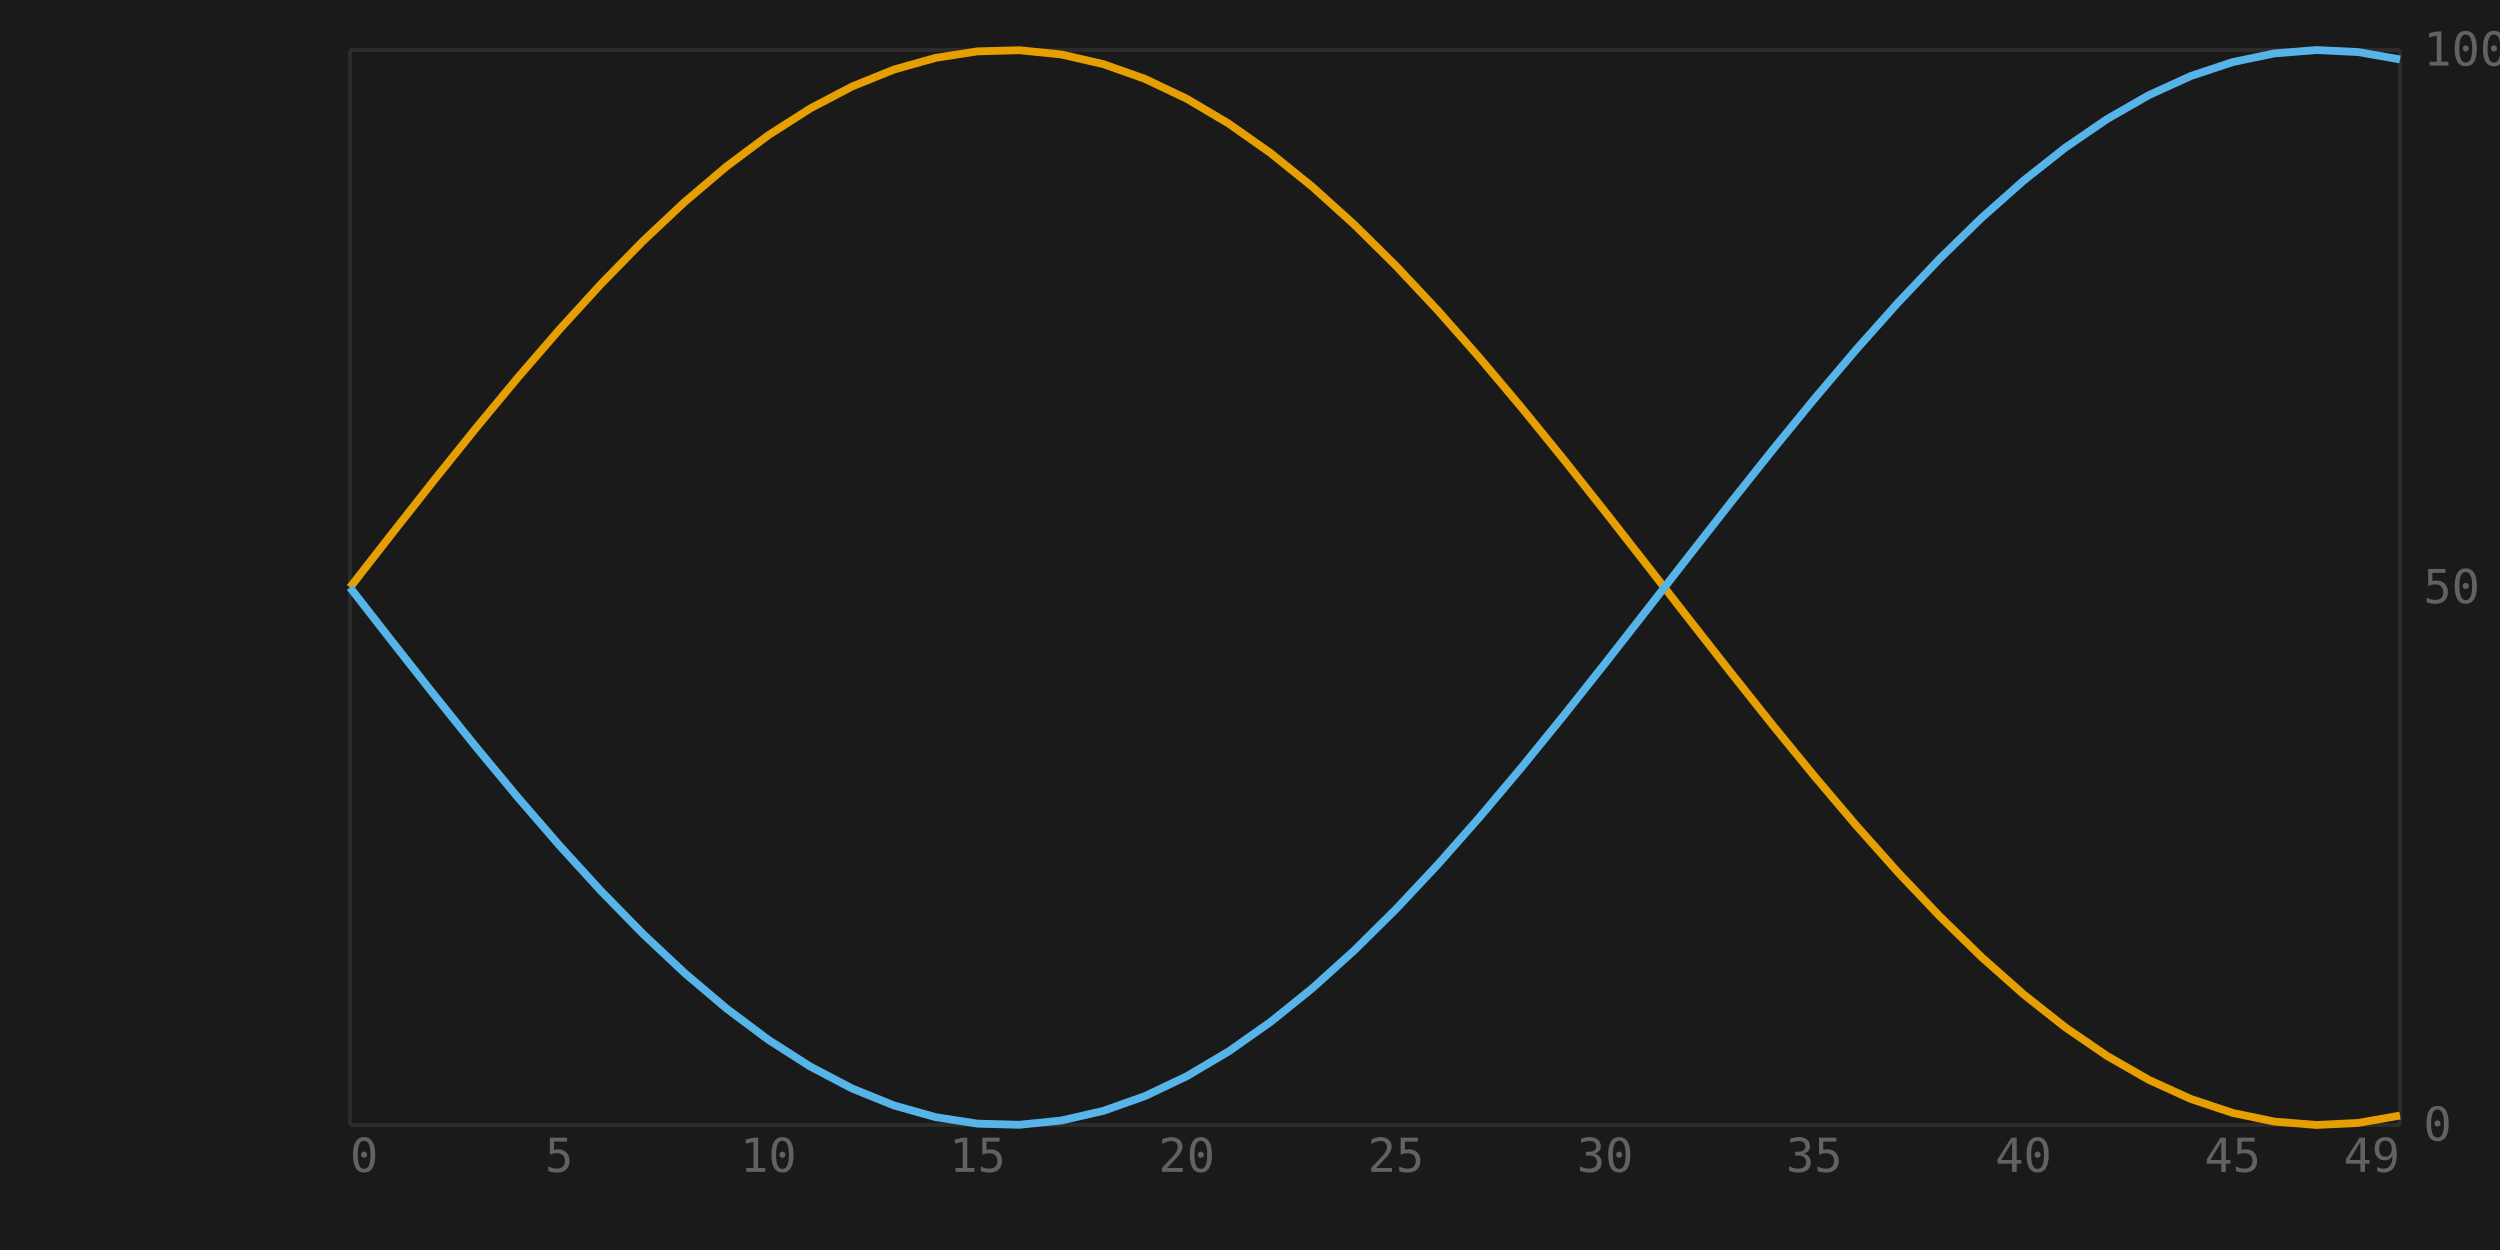
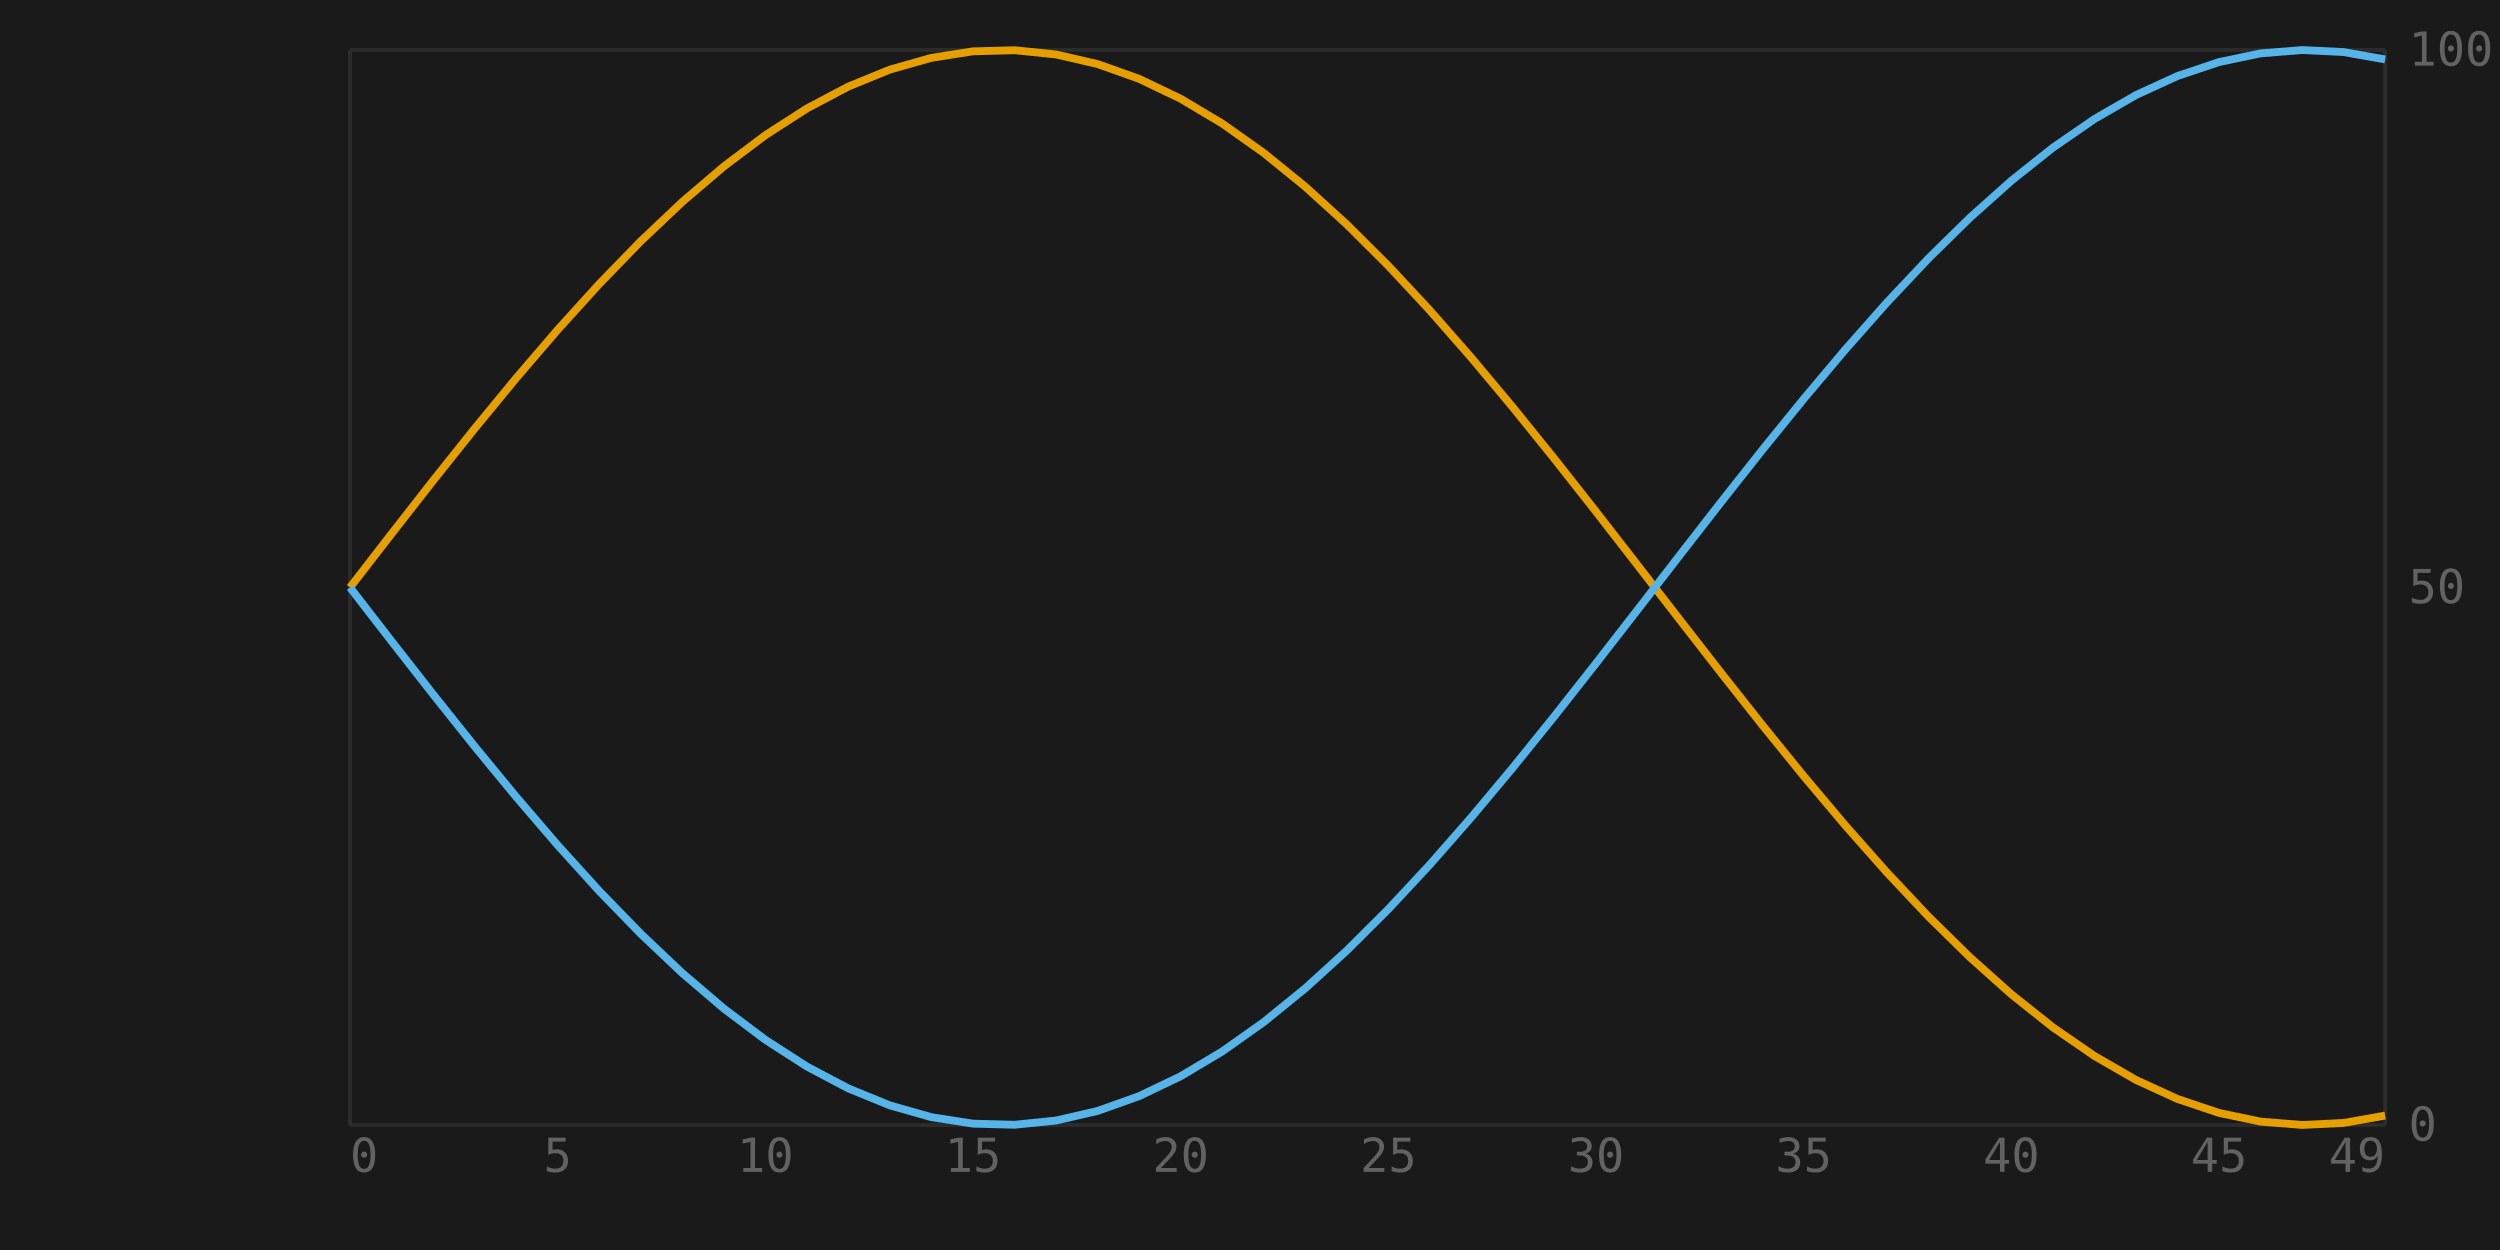
<svg xmlns="http://www.w3.org/2000/svg" viewBox="0 0 640 320" width="640" height="320">
  <rect width="100%" height="100%" fill="#1a1a1a" />
  <line x1="89.6" y1="12.8" x2="89.6" y2="288" stroke="#2c2c2c" stroke-width="1" />
-   <line x1="89.6" y1="288" x2="614.4" y2="288" stroke="#2c2c2c" stroke-width="1" />
-   <line x1="614.4" y1="12.8" x2="614.4" y2="288" stroke="#2c2c2c" stroke-width="1" />
-   <line x1="89.6" y1="12.8" x2="614.4" y2="12.8" stroke="#2c2c2c" stroke-width="1" />
-   <text x="620.4" y="292" text-anchor="start" font-size="12" font-family="monospace" fill="#626262">0</text>
-   <text x="620.4" y="154.4" text-anchor="start" font-size="12" font-family="monospace" fill="#626262">50</text>
-   <text x="620.4" y="16.8" text-anchor="start" font-size="12" font-family="monospace" fill="#626262">100</text>
+   <line x1="89.6" y1="288" x2="610.6" y2="288" stroke="#2c2c2c" stroke-width="1" />
+   <line x1="610.6" y1="12.8" x2="610.6" y2="288" stroke="#2c2c2c" stroke-width="1" />
+   <line x1="89.6" y1="12.8" x2="610.6" y2="12.8" stroke="#2c2c2c" stroke-width="1" />
+   <text x="616.6" y="292" text-anchor="start" font-size="12" font-family="monospace" fill="#626262">0</text>
+   <text x="616.6" y="154.4" text-anchor="start" font-size="12" font-family="monospace" fill="#626262">50</text>
+   <text x="616.6" y="16.8" text-anchor="start" font-size="12" font-family="monospace" fill="#626262">100</text>
  <text x="89.6" y="300" text-anchor="start" font-size="12" font-family="monospace" fill="#626262">0</text>
-   <text x="143.151" y="300" text-anchor="middle" font-size="12" font-family="monospace" fill="#626262">5</text>
-   <text x="196.702" y="300" text-anchor="middle" font-size="12" font-family="monospace" fill="#626262">10</text>
-   <text x="250.253" y="300" text-anchor="middle" font-size="12" font-family="monospace" fill="#626262">15</text>
-   <text x="303.804" y="300" text-anchor="middle" font-size="12" font-family="monospace" fill="#626262">20</text>
-   <text x="357.355" y="300" text-anchor="middle" font-size="12" font-family="monospace" fill="#626262">25</text>
-   <text x="410.906" y="300" text-anchor="middle" font-size="12" font-family="monospace" fill="#626262">30</text>
-   <text x="464.457" y="300" text-anchor="middle" font-size="12" font-family="monospace" fill="#626262">35</text>
-   <text x="518.008" y="300" text-anchor="middle" font-size="12" font-family="monospace" fill="#626262">40</text>
-   <text x="571.559" y="300" text-anchor="middle" font-size="12" font-family="monospace" fill="#626262">45</text>
-   <text x="614.4" y="300" text-anchor="end" font-size="12" font-family="monospace" fill="#626262">49</text>
-   <path d="M89.6 150.4 L100.31 136.663 L111.02 123.063 L121.731 109.736 L132.441 96.816 L143.151 84.431 L153.861 72.705 L164.571 61.756 L175.282 51.692 L185.992 42.614 L196.702 34.614 L207.412 27.77 L218.122 22.151 L228.833 17.814 L239.543 14.802 L250.253 13.145 L260.963 12.859 L271.673 13.947 L282.384 16.399 L293.094 20.189 L303.804 25.281 L314.514 31.622 L325.224 39.151 L335.935 47.791 L346.645 57.456 L357.355 68.05 L368.065 79.467 L378.776 91.593 L389.486 104.306 L400.196 117.479 L410.906 130.982 L421.616 144.679 L432.327 158.432 L443.037 172.106 L453.747 185.562 L464.457 198.668 L475.167 211.291 L485.878 223.305 L496.588 234.592 L507.298 245.037 L518.008 254.536 L528.718 262.995 L539.429 270.329 L550.139 276.464 L560.849 281.34 L571.559 284.908 L582.269 287.132 L592.98 287.989 L603.69 287.472 L614.4 285.585" fill="none" stroke="#e69f00" stroke-width="2" />
-   <path d="M89.6 150.4 L100.31 164.137 L111.02 177.737 L121.731 191.064 L132.441 203.984 L143.151 216.369 L153.861 228.095 L164.571 239.044 L175.282 249.108 L185.992 258.186 L196.702 266.186 L207.412 273.03 L218.122 278.649 L228.833 282.986 L239.543 285.998 L250.253 287.655 L260.963 287.941 L271.673 286.853 L282.384 284.401 L293.094 280.611 L303.804 275.519 L314.514 269.178 L325.224 261.649 L335.935 253.009 L346.645 243.344 L357.355 232.75 L368.065 221.333 L378.776 209.207 L389.486 196.494 L400.196 183.321 L410.906 169.818 L421.616 156.121 L432.327 142.368 L443.037 128.694 L453.747 115.238 L464.457 102.132 L475.167 89.509 L485.878 77.495 L496.588 66.208 L507.298 55.763 L518.008 46.264 L528.718 37.805 L539.429 30.471 L550.139 24.336 L560.849 19.46 L571.559 15.892 L582.269 13.668 L592.98 12.811 L603.69 13.328 L614.4 15.215" fill="none" stroke="#56b4e9" stroke-width="2" />
+   <text x="142.763" y="300" text-anchor="middle" font-size="12" font-family="monospace" fill="#626262">5</text>
+   <text x="195.927" y="300" text-anchor="middle" font-size="12" font-family="monospace" fill="#626262">10</text>
+   <text x="249.09" y="300" text-anchor="middle" font-size="12" font-family="monospace" fill="#626262">15</text>
+   <text x="302.253" y="300" text-anchor="middle" font-size="12" font-family="monospace" fill="#626262">20</text>
+   <text x="355.416" y="300" text-anchor="middle" font-size="12" font-family="monospace" fill="#626262">25</text>
+   <text x="408.58" y="300" text-anchor="middle" font-size="12" font-family="monospace" fill="#626262">30</text>
+   <text x="461.743" y="300" text-anchor="middle" font-size="12" font-family="monospace" fill="#626262">35</text>
+   <text x="514.906" y="300" text-anchor="middle" font-size="12" font-family="monospace" fill="#626262">40</text>
+   <text x="568.069" y="300" text-anchor="middle" font-size="12" font-family="monospace" fill="#626262">45</text>
+   <text x="610.6" y="300" text-anchor="end" font-size="12" font-family="monospace" fill="#626262">49</text>
+   <path d="M89.6 150.4 L100.233 136.663 L110.865 123.063 L121.498 109.736 L132.131 96.816 L142.763 84.431 L153.396 72.705 L164.029 61.756 L174.661 51.692 L185.294 42.614 L195.927 34.614 L206.559 27.77 L217.192 22.151 L227.824 17.814 L238.457 14.802 L249.09 13.145 L259.722 12.859 L270.355 13.947 L280.988 16.399 L291.62 20.189 L302.253 25.281 L312.886 31.622 L323.518 39.151 L334.151 47.791 L344.784 57.456 L355.416 68.05 L366.049 79.467 L376.682 91.593 L387.314 104.306 L397.947 117.479 L408.58 130.982 L419.212 144.679 L429.845 158.432 L440.478 172.106 L451.11 185.562 L461.743 198.668 L472.376 211.291 L483.008 223.305 L493.641 234.592 L504.273 245.037 L514.906 254.536 L525.539 262.995 L536.171 270.329 L546.804 276.464 L557.437 281.34 L568.069 284.908 L578.702 287.132 L589.335 287.989 L599.967 287.472 L610.6 285.585" fill="none" stroke="#e69f00" stroke-width="2" />
+   <path d="M89.6 150.4 L100.233 164.137 L110.865 177.737 L121.498 191.064 L132.131 203.984 L142.763 216.369 L153.396 228.095 L164.029 239.044 L174.661 249.108 L185.294 258.186 L195.927 266.186 L206.559 273.03 L217.192 278.649 L227.824 282.986 L238.457 285.998 L249.09 287.655 L259.722 287.941 L270.355 286.853 L280.988 284.401 L291.62 280.611 L302.253 275.519 L312.886 269.178 L323.518 261.649 L334.151 253.009 L344.784 243.344 L355.416 232.75 L366.049 221.333 L376.682 209.207 L387.314 196.494 L397.947 183.321 L408.58 169.818 L419.212 156.121 L429.845 142.368 L440.478 128.694 L451.11 115.238 L461.743 102.132 L472.376 89.509 L483.008 77.495 L493.641 66.208 L504.273 55.763 L514.906 46.264 L525.539 37.805 L536.171 30.471 L546.804 24.336 L557.437 19.46 L568.069 15.892 L578.702 13.668 L589.335 12.811 L599.967 13.328 L610.6 15.215" fill="none" stroke="#56b4e9" stroke-width="2" />
</svg>
